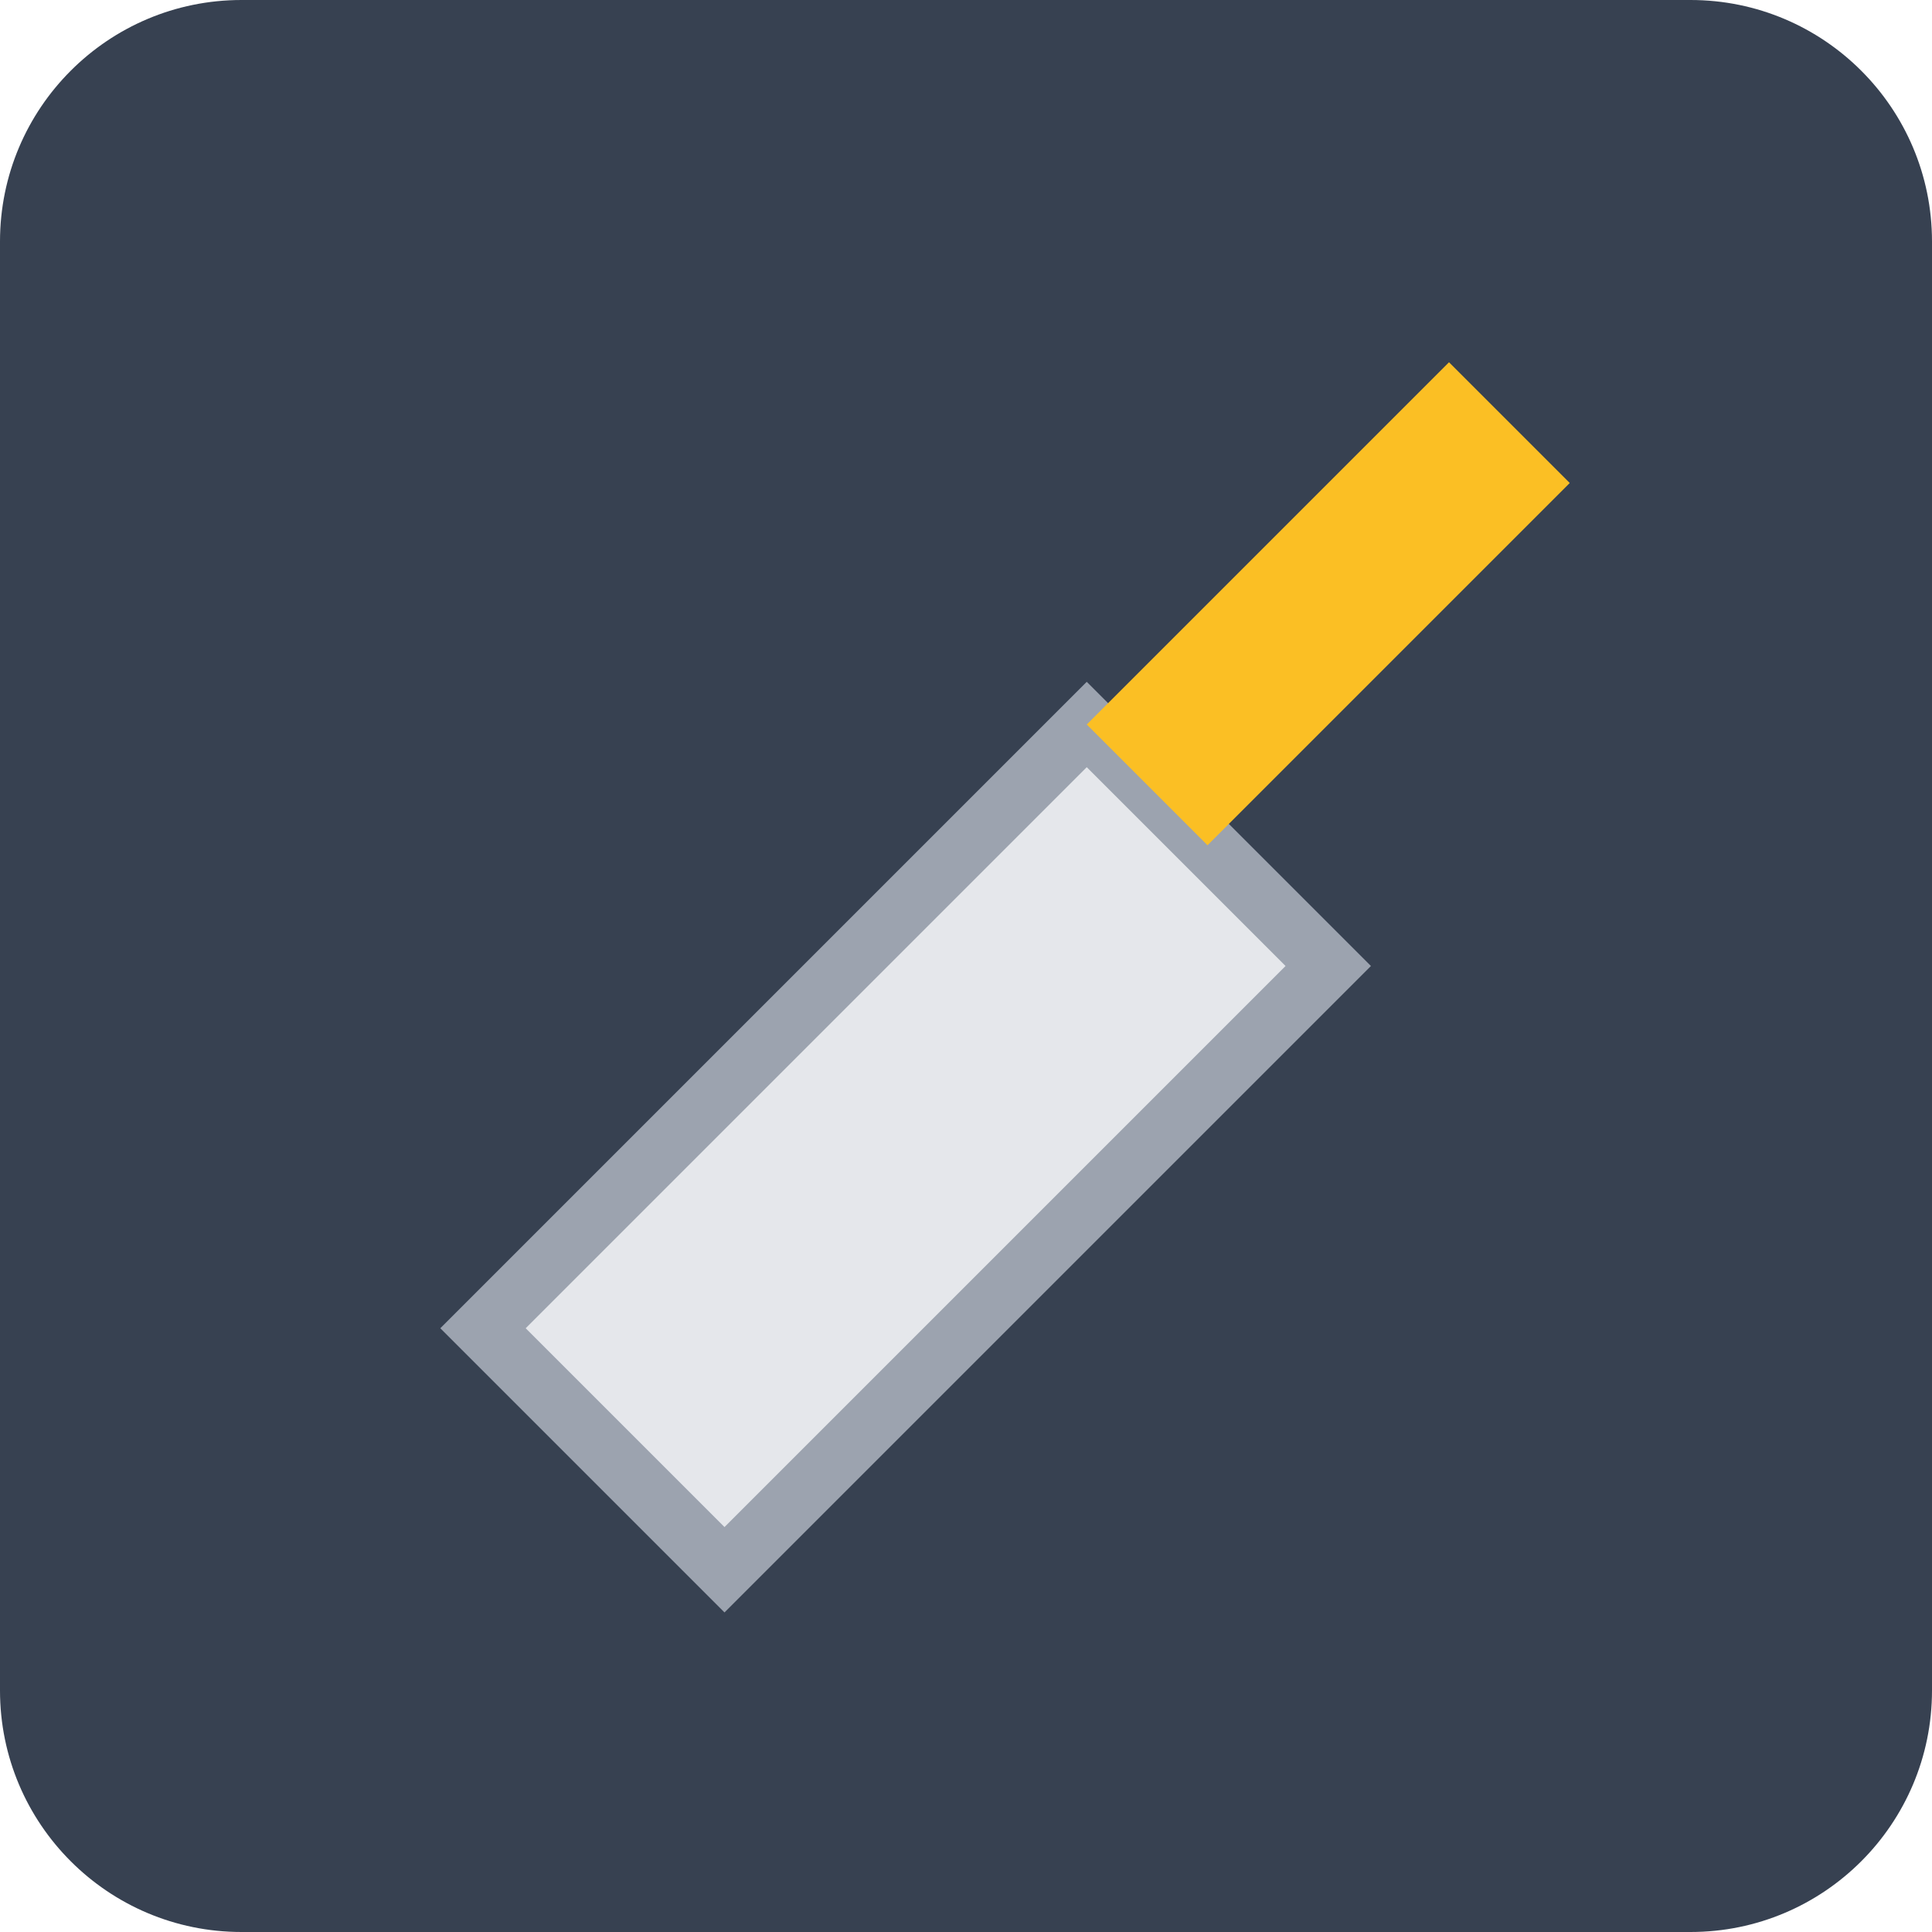
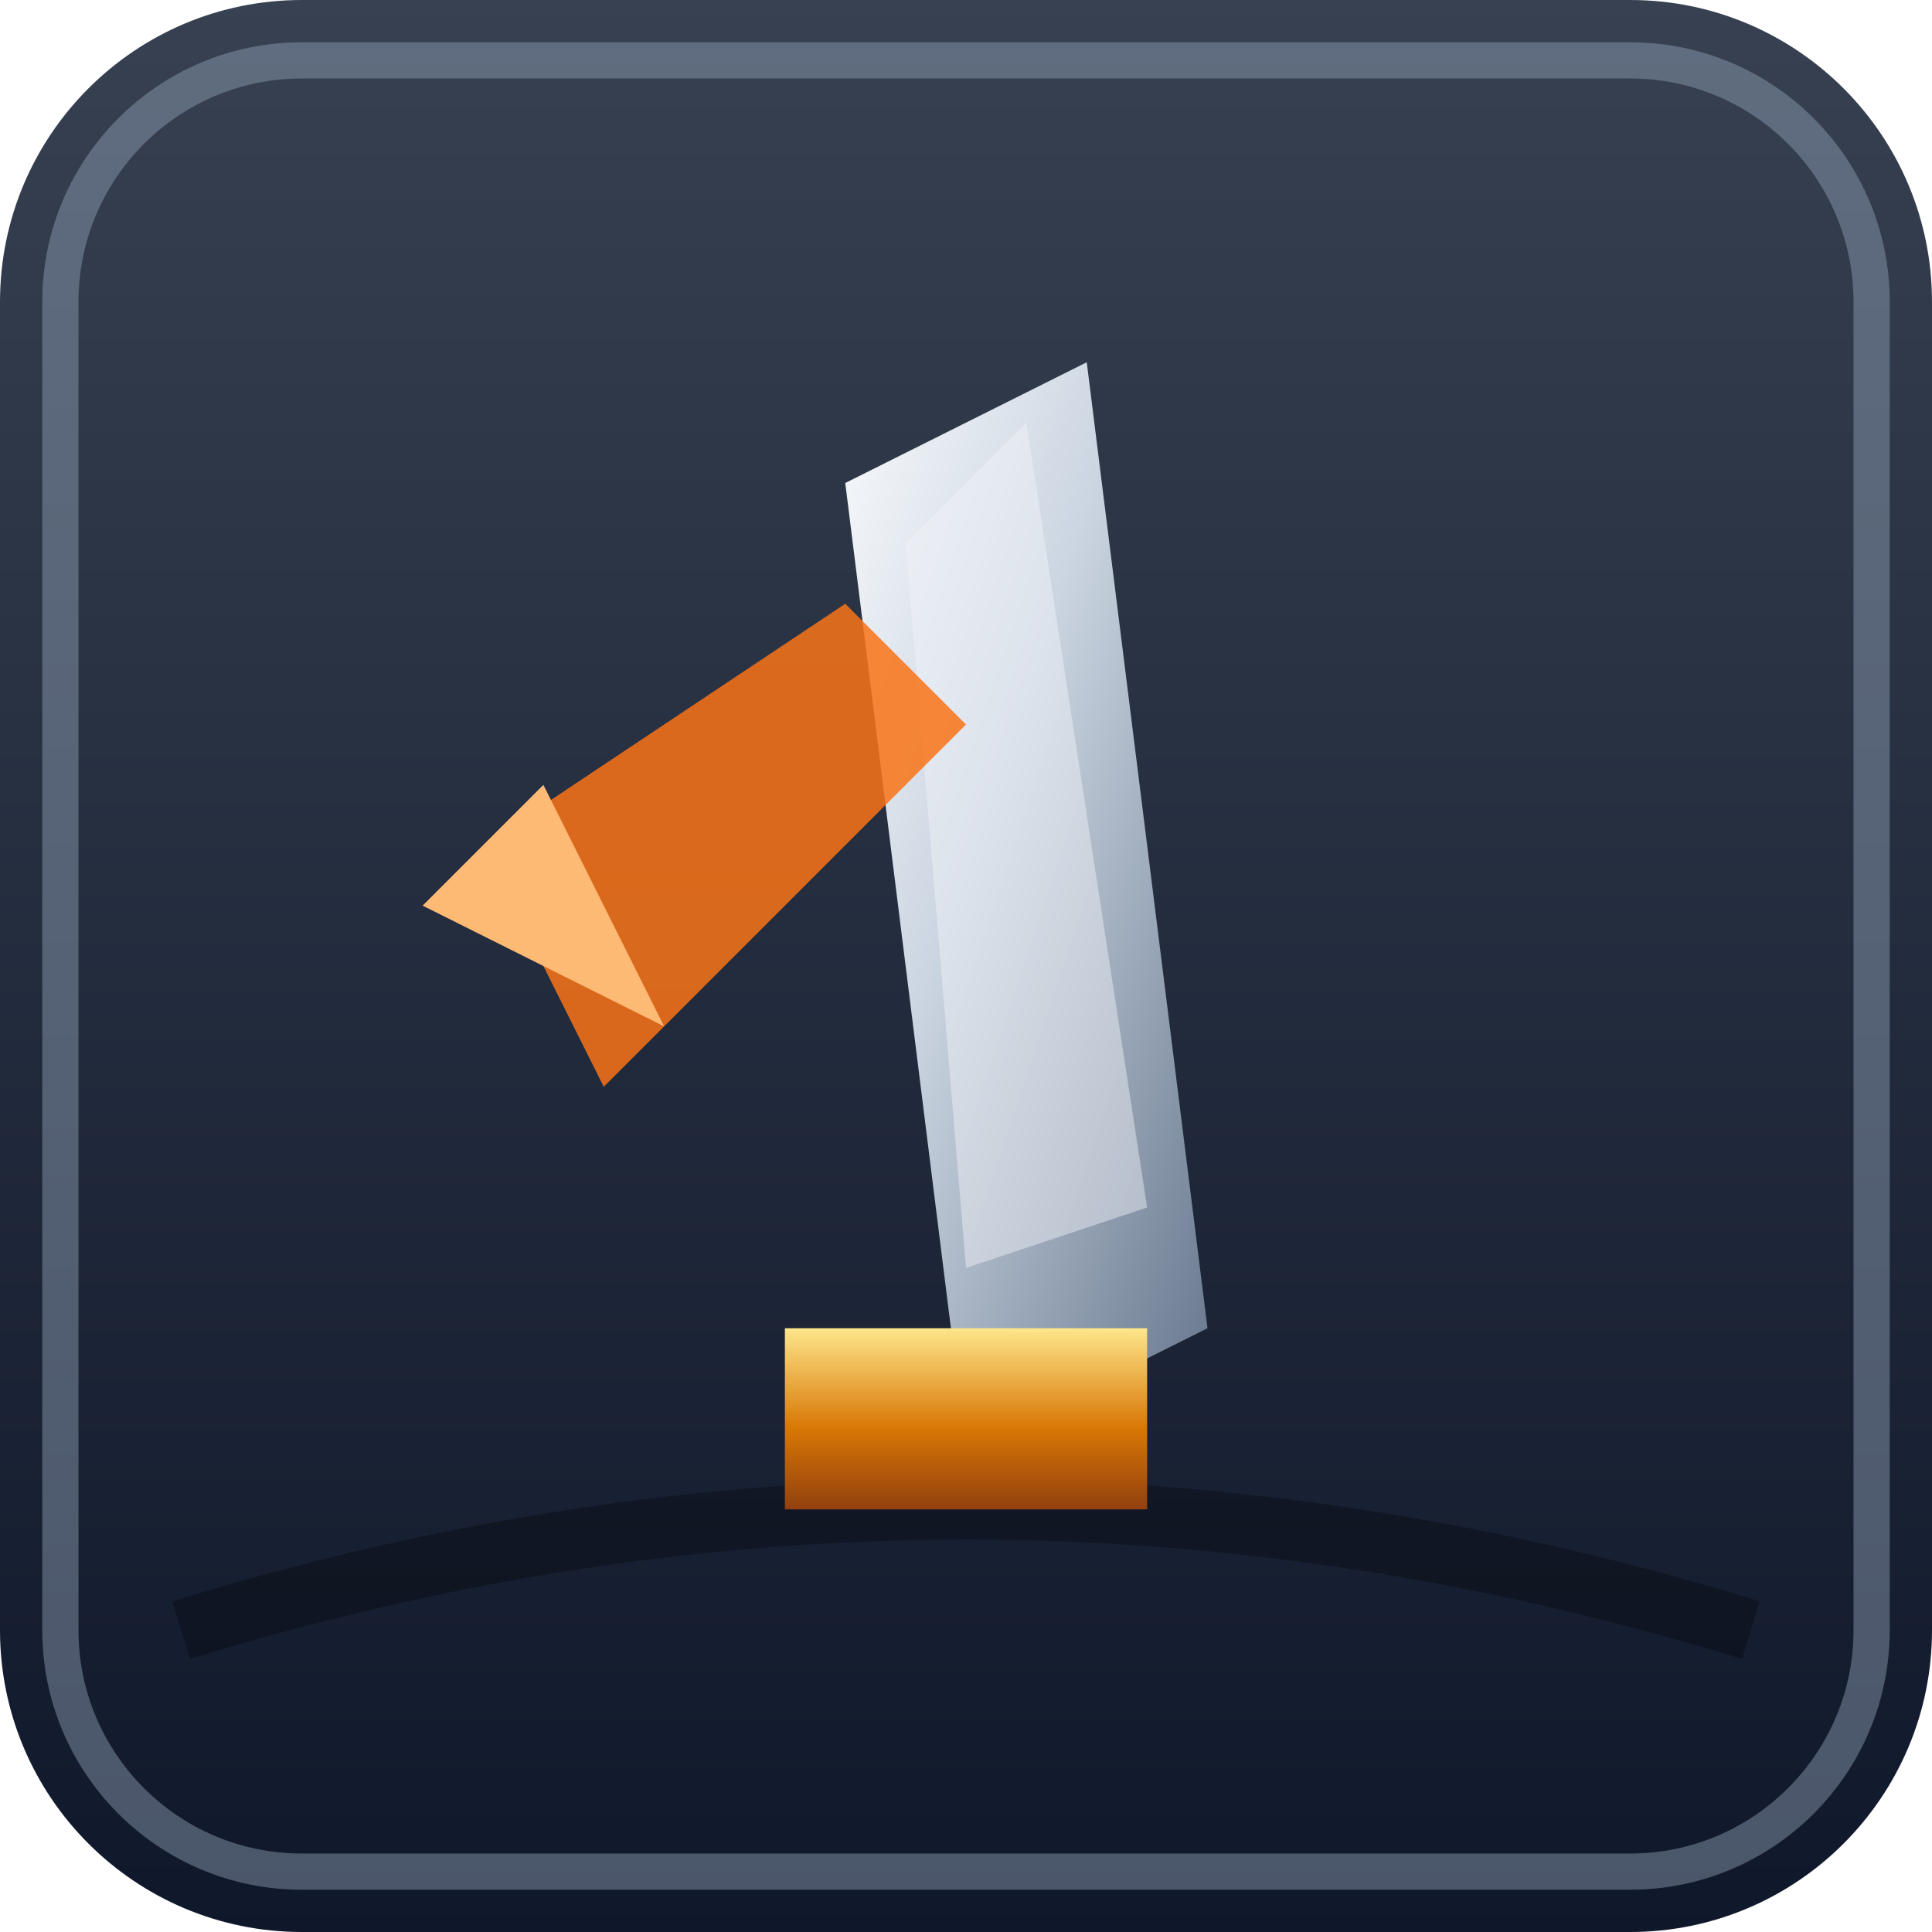
<svg xmlns="http://www.w3.org/2000/svg" viewBox="0 0 32 32" fill="none">
-   <rect width="32" height="32" rx="4" fill="#374151" />
-   <path d="M8 22 L18 12 L22 16 L12 26 Z" fill="#e5e7eb" stroke="#9ca3af" stroke-width="1" />
-   <path d="M18 12 L24 6 L26 8 L20 14 Z" fill="#fbbf24" />
+   <defs>
+     <linearGradient id="basicattack-bg" x1="0" y1="0" x2="0" y2="1">
+       <stop offset="0%" stop-color="#374151" />
+       <stop offset="100%" stop-color="#0f172a" />
+     </linearGradient>
+     <linearGradient id="basicattack-steel" x1="0" y1="0" x2="1" y2="1">
+       <stop offset="0%" stop-color="#f8fafc" />
+       <stop offset="40%" stop-color="#cbd5e1" />
+       <stop offset="100%" stop-color="#64748b" />
+     </linearGradient>
+     <linearGradient id="basicattack-gold" x1="0" y1="0" x2="0" y2="1">
+       <stop offset="0%" stop-color="#fde68a" />
+       <stop offset="55%" stop-color="#d97706" />
+       <stop offset="100%" stop-color="#92400e" />
+     </linearGradient>
+     <linearGradient id="basicattack-fire" x1="0" y1="1" x2="0" y2="0">
+       <stop offset="0%" stop-color="#dc2626" />
+       <stop offset="50%" stop-color="#f97316" />
+       <stop offset="100%" stop-color="#fde047" />
+     </linearGradient>
+     <linearGradient id="basicattack-holy" x1="0" y1="0" x2="0" y2="1">
+       <stop offset="0%" stop-color="#fff" />
+       <stop offset="45%" stop-color="#fef08a" />
+       <stop offset="100%" stop-color="#ca8a04" />
+     </linearGradient>
+     <linearGradient id="basicattack-wood" x1="0" y1="0" x2="1" y2="1">
+       <stop offset="0%" stop-color="#a16207" />
+       <stop offset="100%" stop-color="#451a03" />
+     </linearGradient>
+     <radialGradient id="basicattack-gem" cx="35%" cy="30%" r="70%">
+       <stop offset="0%" stop-color="#e0e7ff" />
+       <stop offset="50%" stop-color="#6366f1" />
+       <stop offset="100%" stop-color="#312e81" />
+     </radialGradient>
+     <filter id="basicattack-glow" x="-30%" y="-30%" width="160%" height="160%">
+       <feGaussianBlur stdDeviation="0.8" result="b" />
+       <feMerge>
+         <feMergeNode in="b" />
+         <feMergeNode in="SourceGraphic" />
+       </feMerge>
+     </filter>
+   </defs>
+   <rect width="32" height="32" rx="5" fill="url(#basicattack-bg)" />
+   <rect x="1" y="1" width="30" height="30" rx="4" fill="none" stroke="#94a3b8" stroke-opacity="0.45" stroke-width="0.6" />
+   <path d="M3 27 Q16 23 29 27" stroke="#000" stroke-opacity="0.3" stroke-width="1" fill="none" />
+   <path d="M18 6 L20 22 L16 24 L14 8 Z" fill="url(#basicattack-steel)" />
+   <path d="M17 7 L19 20 L16 21 L15 9 Z" fill="#f1f5f9" opacity="0.45" />
+   <path d="M8 14 L14 10 L16 12 L10 18 Z" fill="#f97316" opacity="0.85" />
+   <path d="M7 15 L9 13 L11 17 Z" fill="#fdba74" />
+   <rect x="13" y="22" width="6" height="3" fill="url(#basicattack-gold)" />
</svg>
